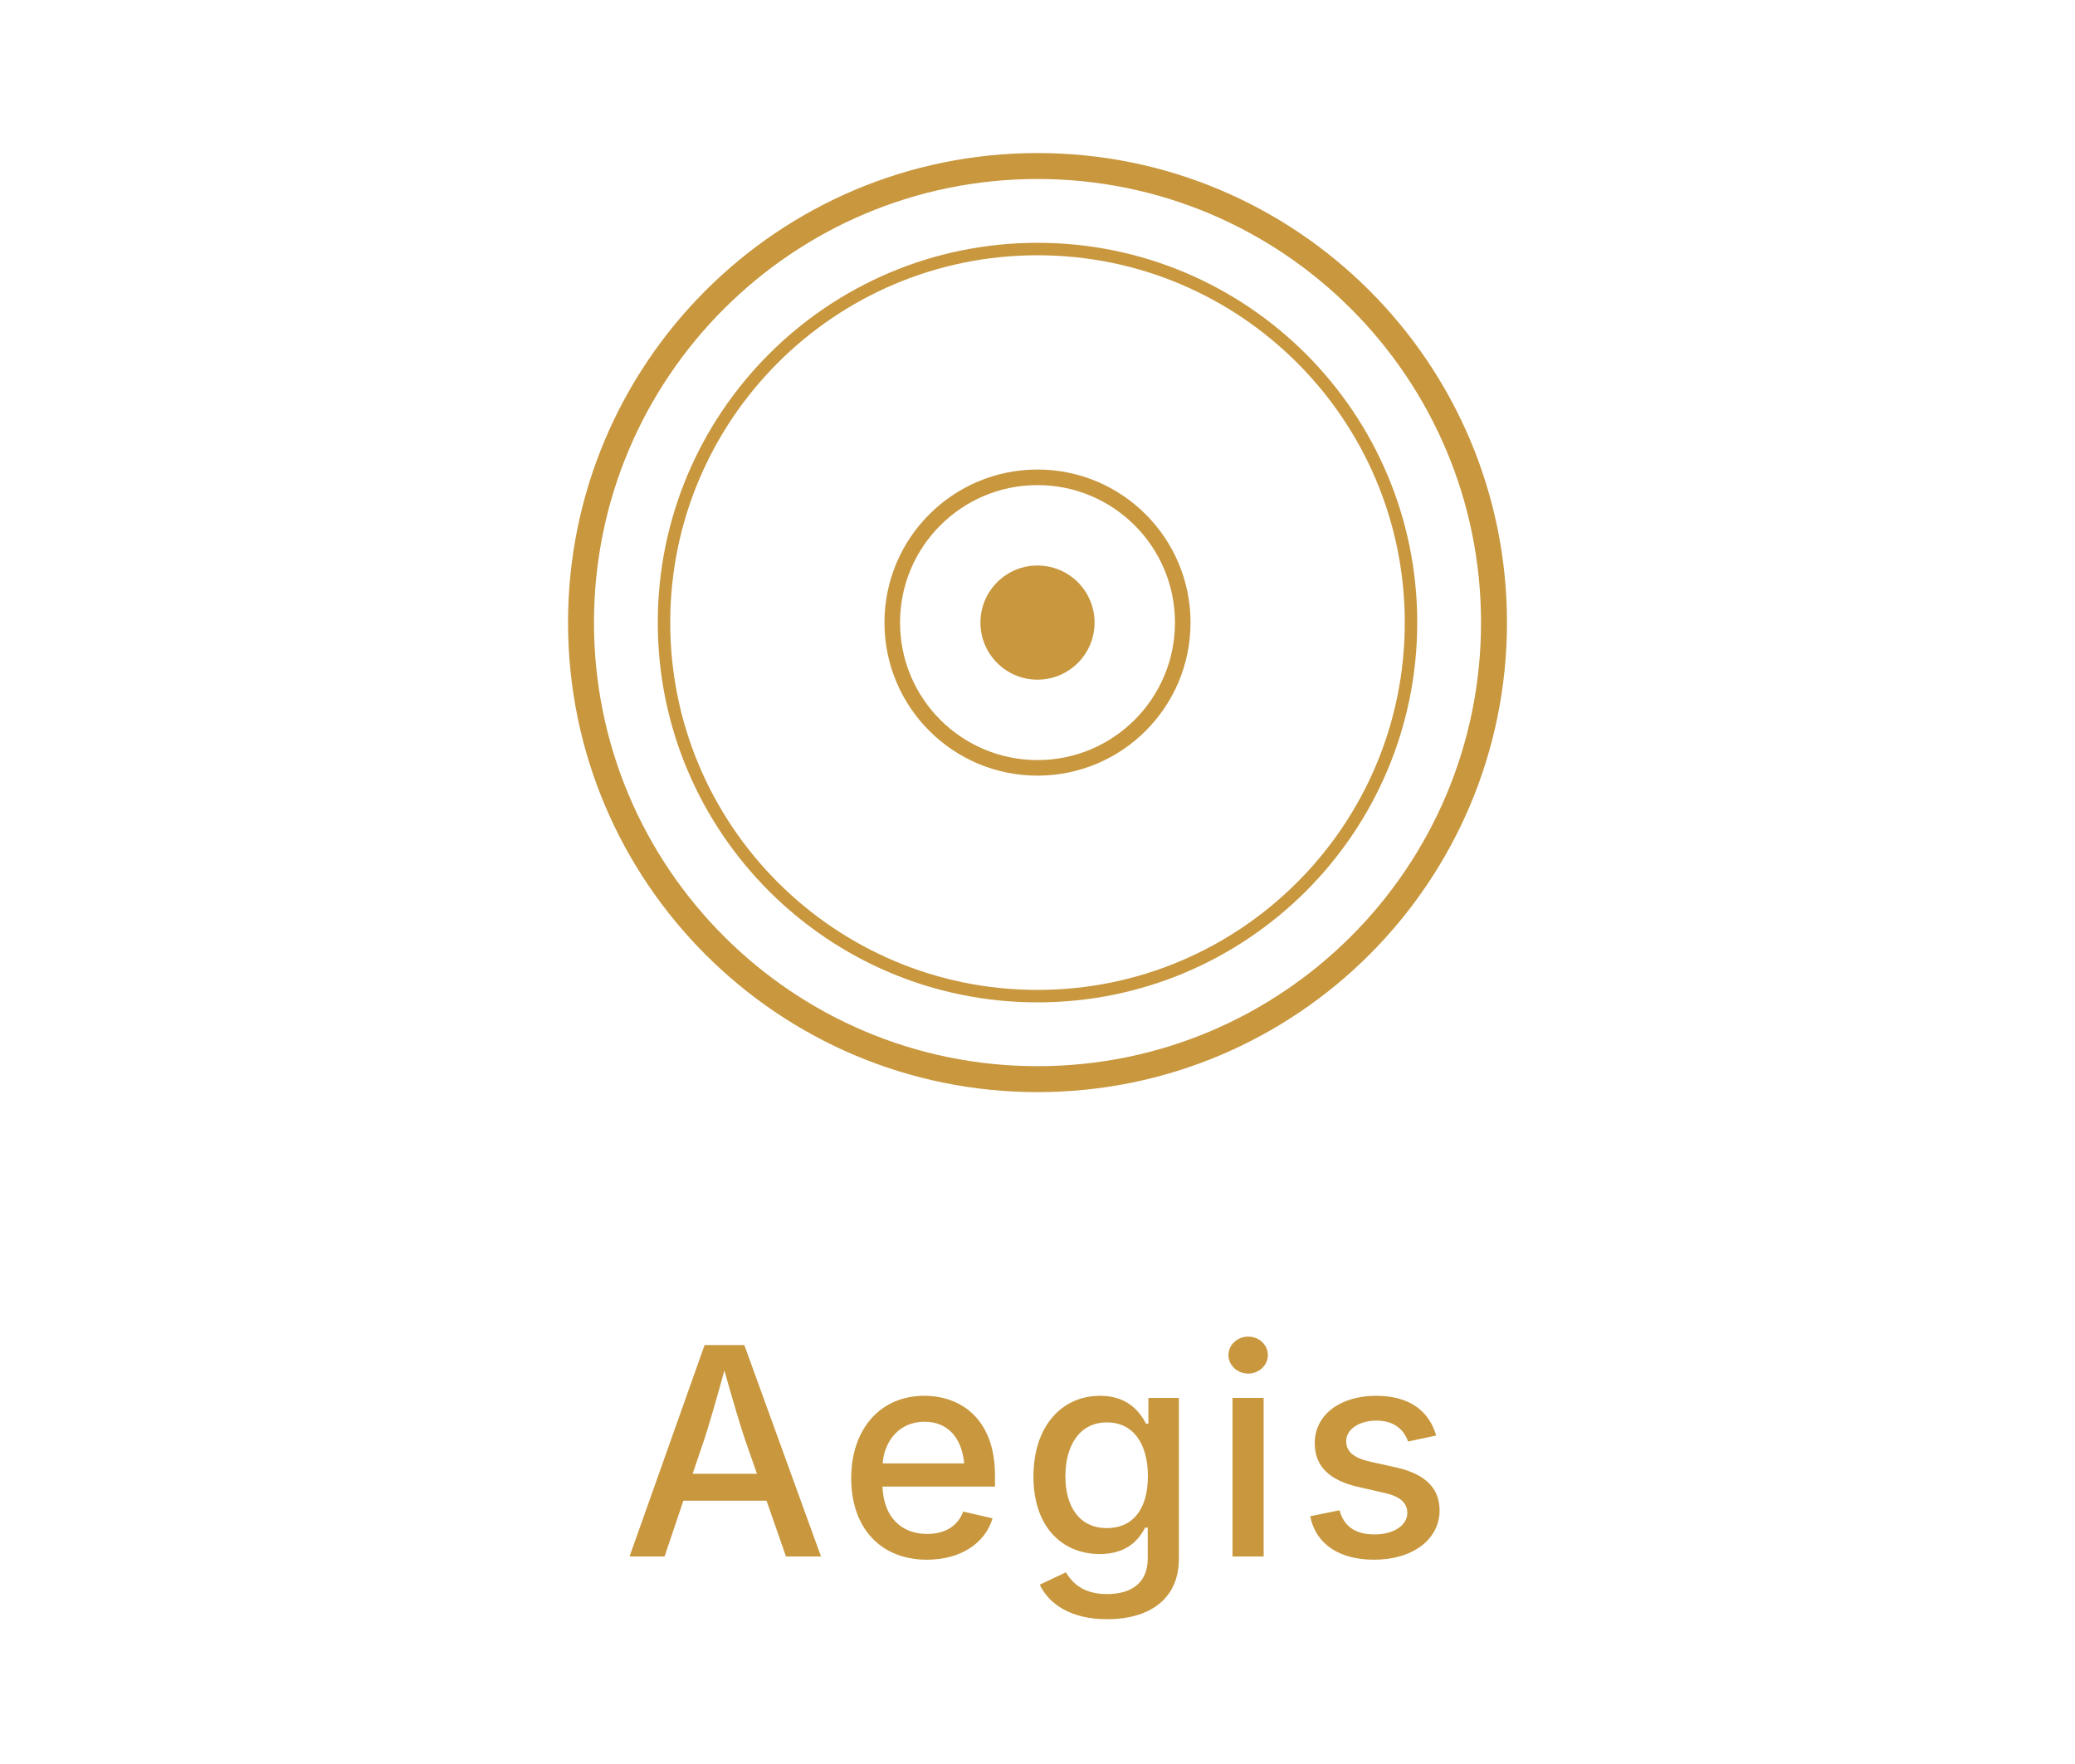
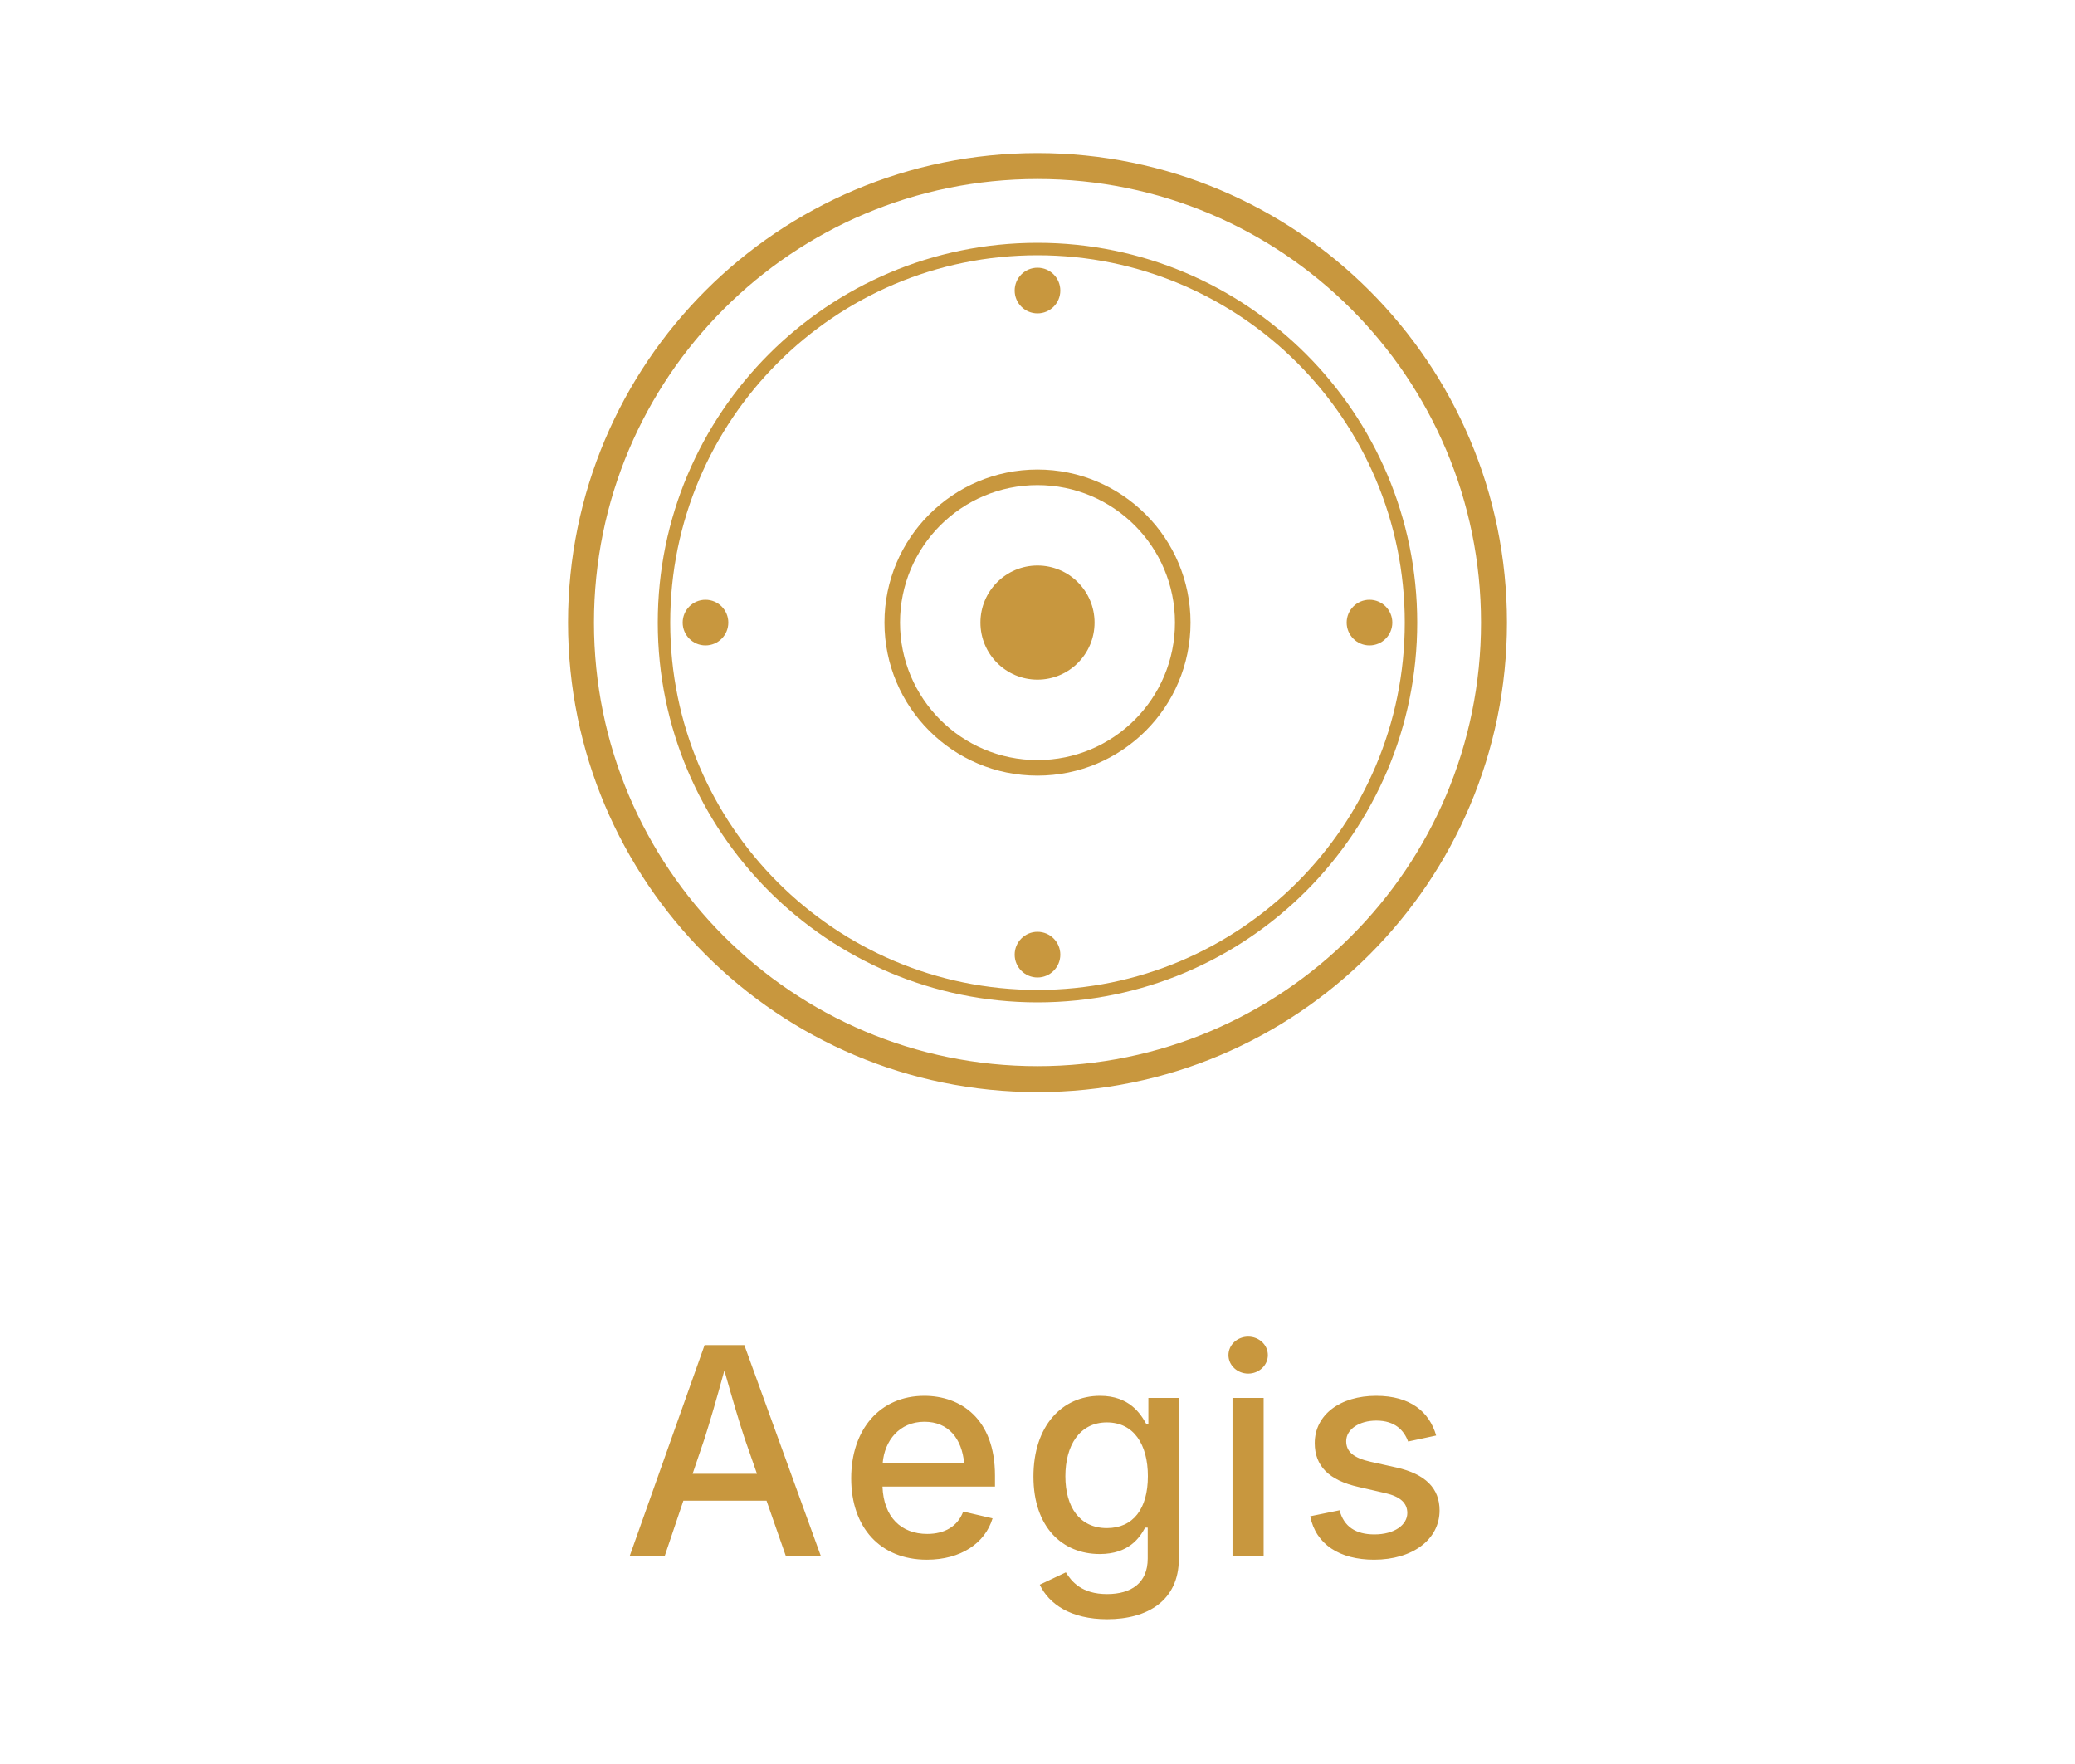
<svg xmlns="http://www.w3.org/2000/svg" viewBox="0 0 200 170" width="200" height="170">
  <g>
    <circle fill="none" stroke="#C8973E" cx="100" cy="60" r="44" stroke-width="2.5" />
    <circle fill="none" stroke="#C8973E" cx="100" cy="60" r="36" stroke-width="1.2" />
    <circle fill="none" stroke="#C8973E" cx="100" cy="60" r="14" stroke-width="1.5" />
    <circle fill="#C8973E" cx="100" cy="60" r="5.5" />
+     <circle fill="#C8973E" cx="100" cy="28" r="2.2" />
+     <circle fill="#C8973E" cx="68" cy="60" r="2.2" />
+     <circle fill="#C8973E" cx="132" cy="60" r="2.2" />
+     <circle fill="#C8973E" cx="100" cy="92" r="2.2" />
  </g>
  <text fill="#C8973E" font-family="Inter, 'SF Pro Display', 'Segoe UI', system-ui, -apple-system, sans-serif" font-weight="500" font-size="28" letter-spacing="0.04em" text-anchor="middle" x="100" y="150">Aegis</text>
</svg>
